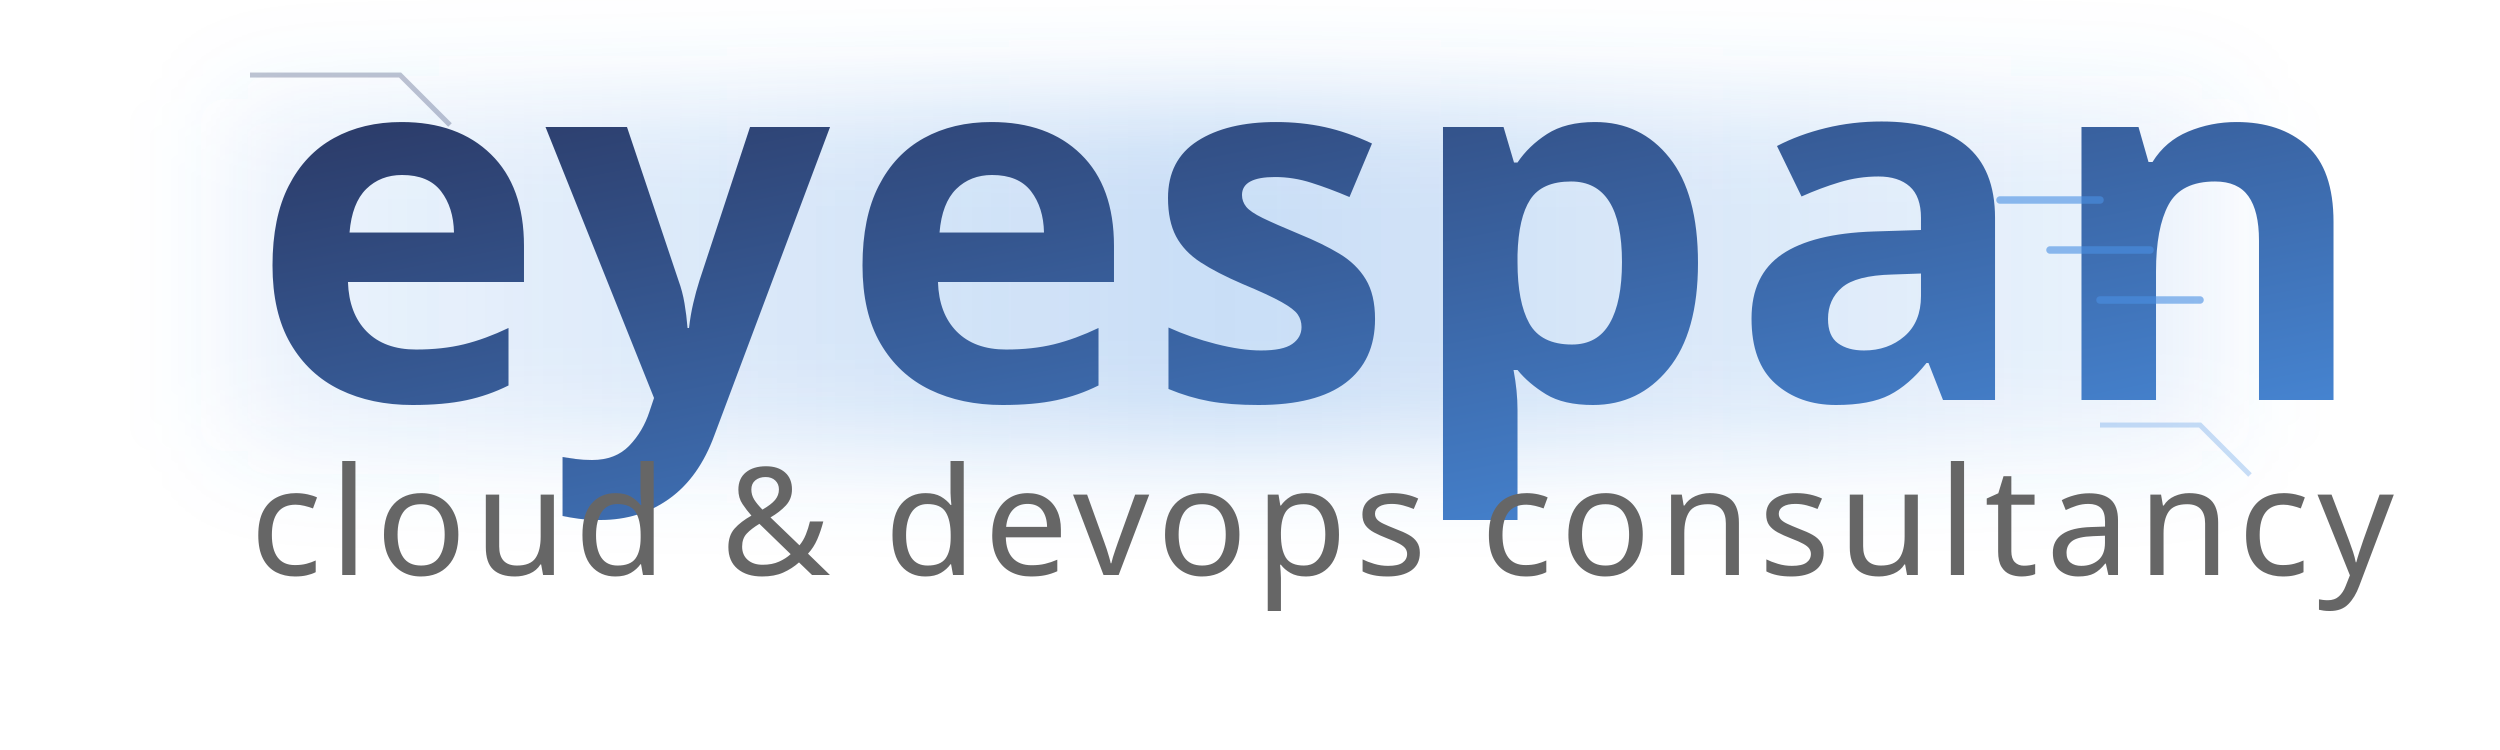
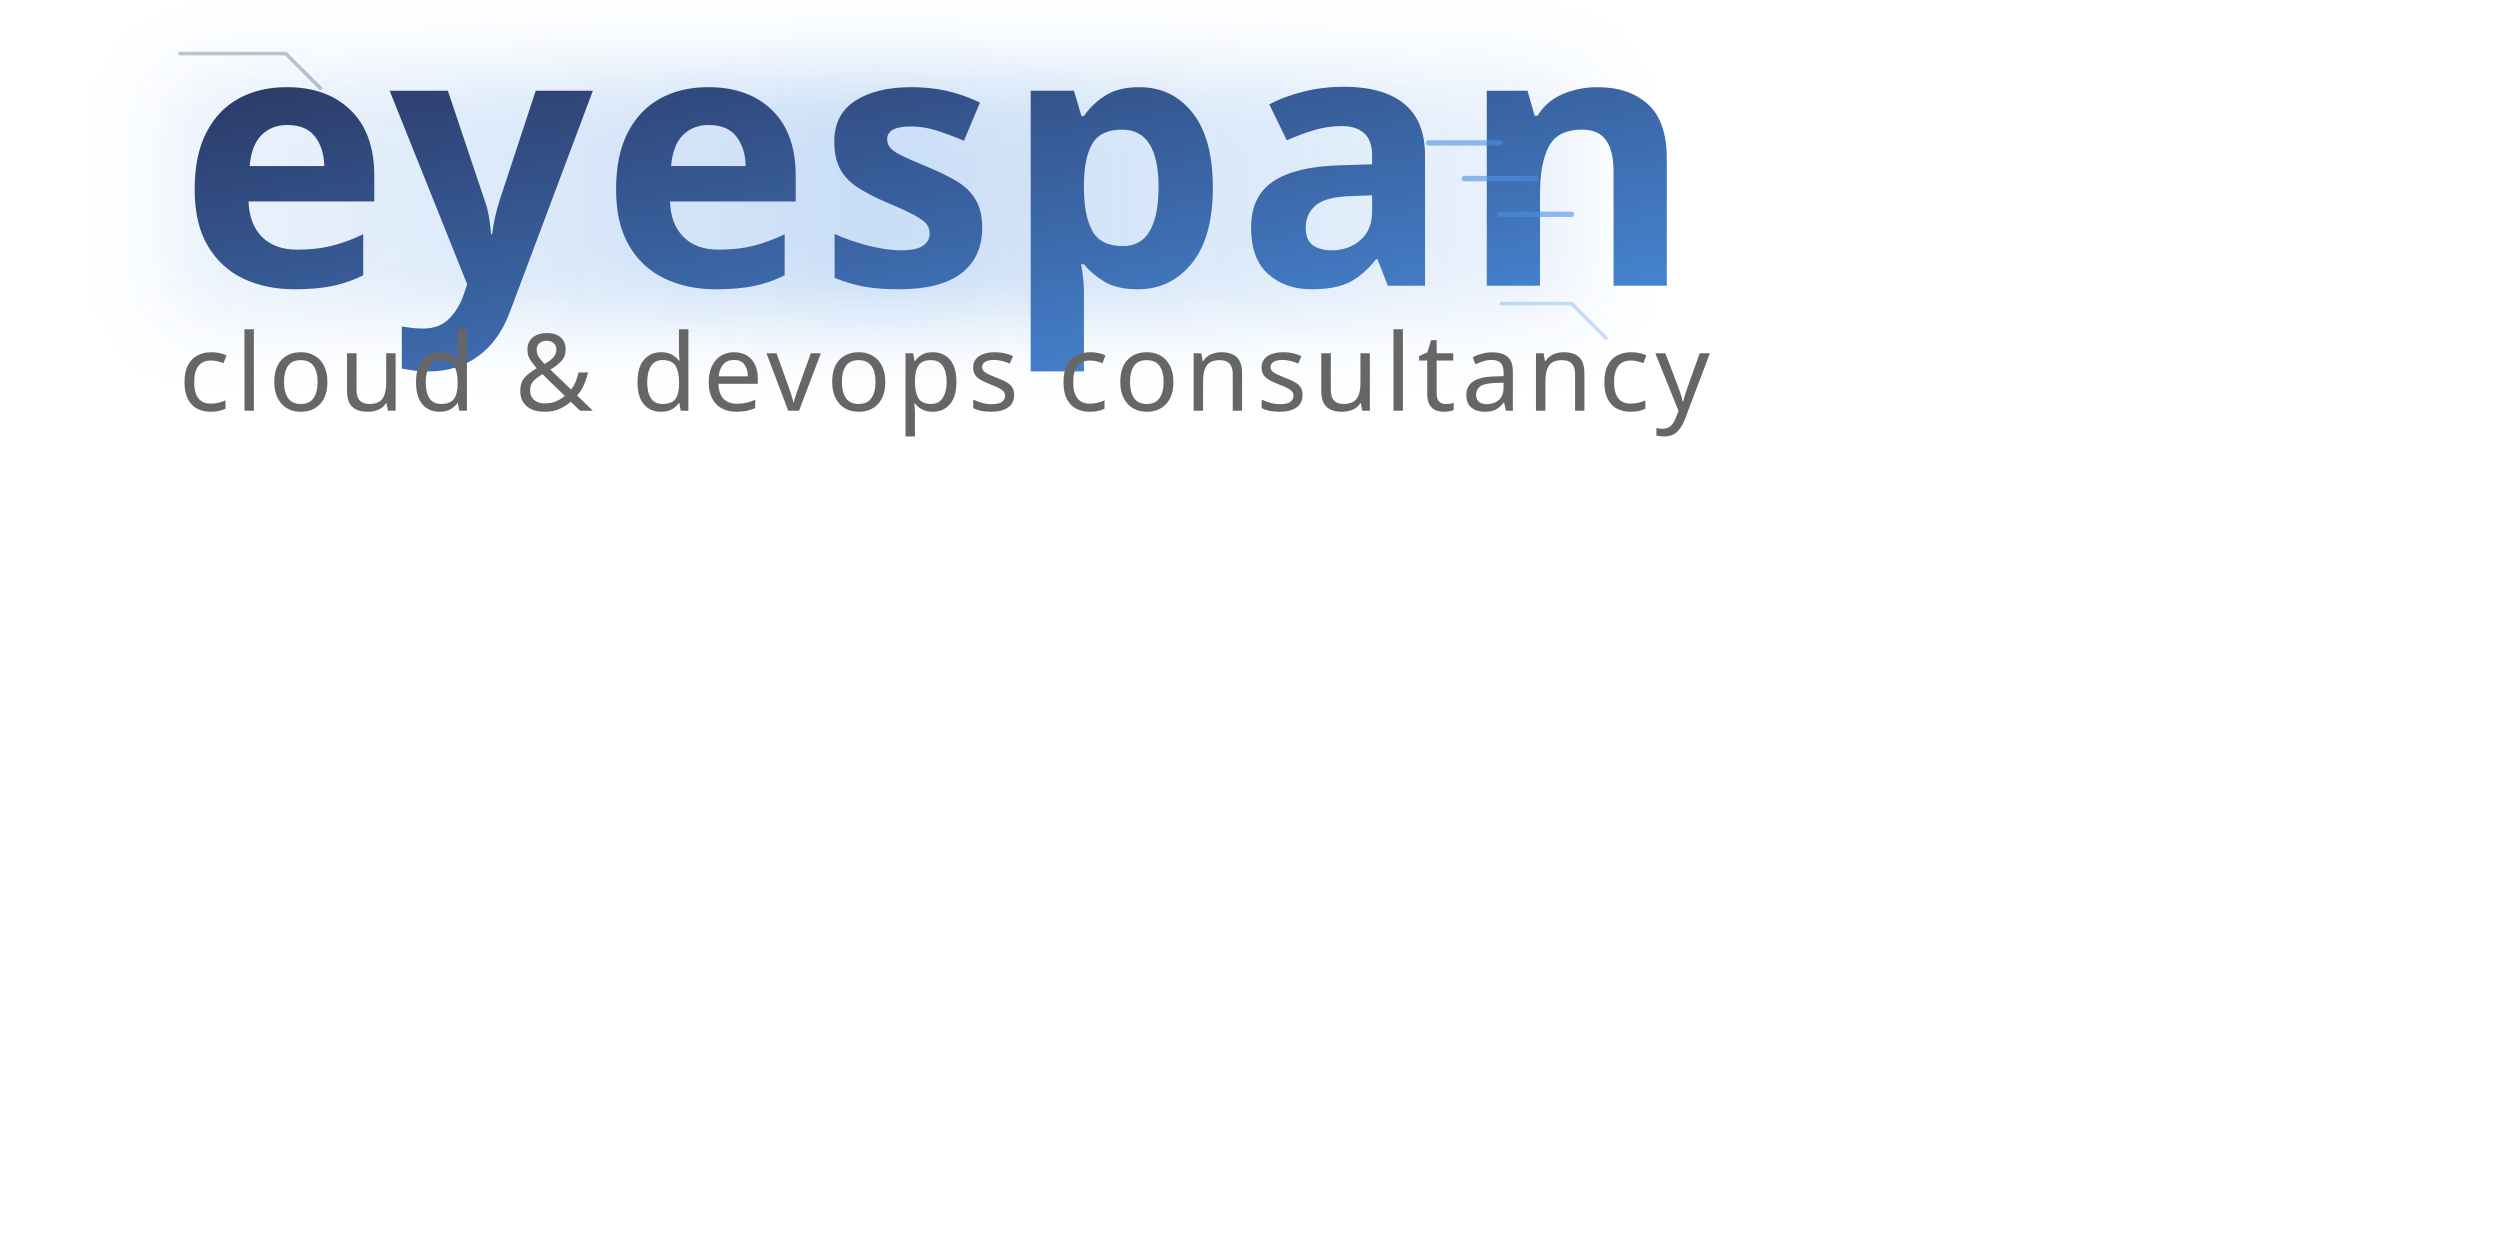
- <svg xmlns="http://www.w3.org/2000/svg" viewBox="0 0 500 150">
+ <svg xmlns="http://www.w3.org/2000/svg" viewBox="0 0 700 350">
  <defs>
    <linearGradient id="techGradient" x1="0%" y1="0%" x2="100%" y2="100%">
      <stop offset="0%" style="stop-color:#2B3A67" />
      <stop offset="100%" style="stop-color:#4A90E2" />
    </linearGradient>
    <linearGradient id="glowGradient" x1="0%" y1="0%" x2="100%" y2="0%">
      <stop offset="0%" style="stop-color:#4A90E2;stop-opacity:0.1" />
      <stop offset="50%" style="stop-color:#4A90E2;stop-opacity:0.3" />
      <stop offset="100%" style="stop-color:#4A90E2;stop-opacity:0.1" />
    </linearGradient>
  </defs>
  <rect x="45" y="20" width="400" height="70" rx="5" fill="url(#glowGradient)" filter="blur(10px)" />
  <text x="50" y="80" font-family="Futura, sans-serif" font-size="100" font-weight="600" letter-spacing="2">
    <tspan fill="url(#techGradient)">eyespan</tspan>
  </text>
  <text x="50" y="115" font-family="Futura, sans-serif" font-size="30" font-weight="300" fill="#666666" letter-spacing="1.5">
    cloud &amp; devops consultancy
  </text>
  <path d="M400 40 L420 40 M410 50 L430 50 M420 60 L440 60" stroke="#4A90E2" stroke-width="1.5" stroke-linecap="round" opacity="0.6" />
  <path d="M50 15 L80 15 L90 25" stroke="#2B3A67" stroke-width="1" fill="none" opacity="0.3" />
  <path d="M420 85 L440 85 L450 95" stroke="#4A90E2" stroke-width="1" fill="none" opacity="0.3" />
</svg>
